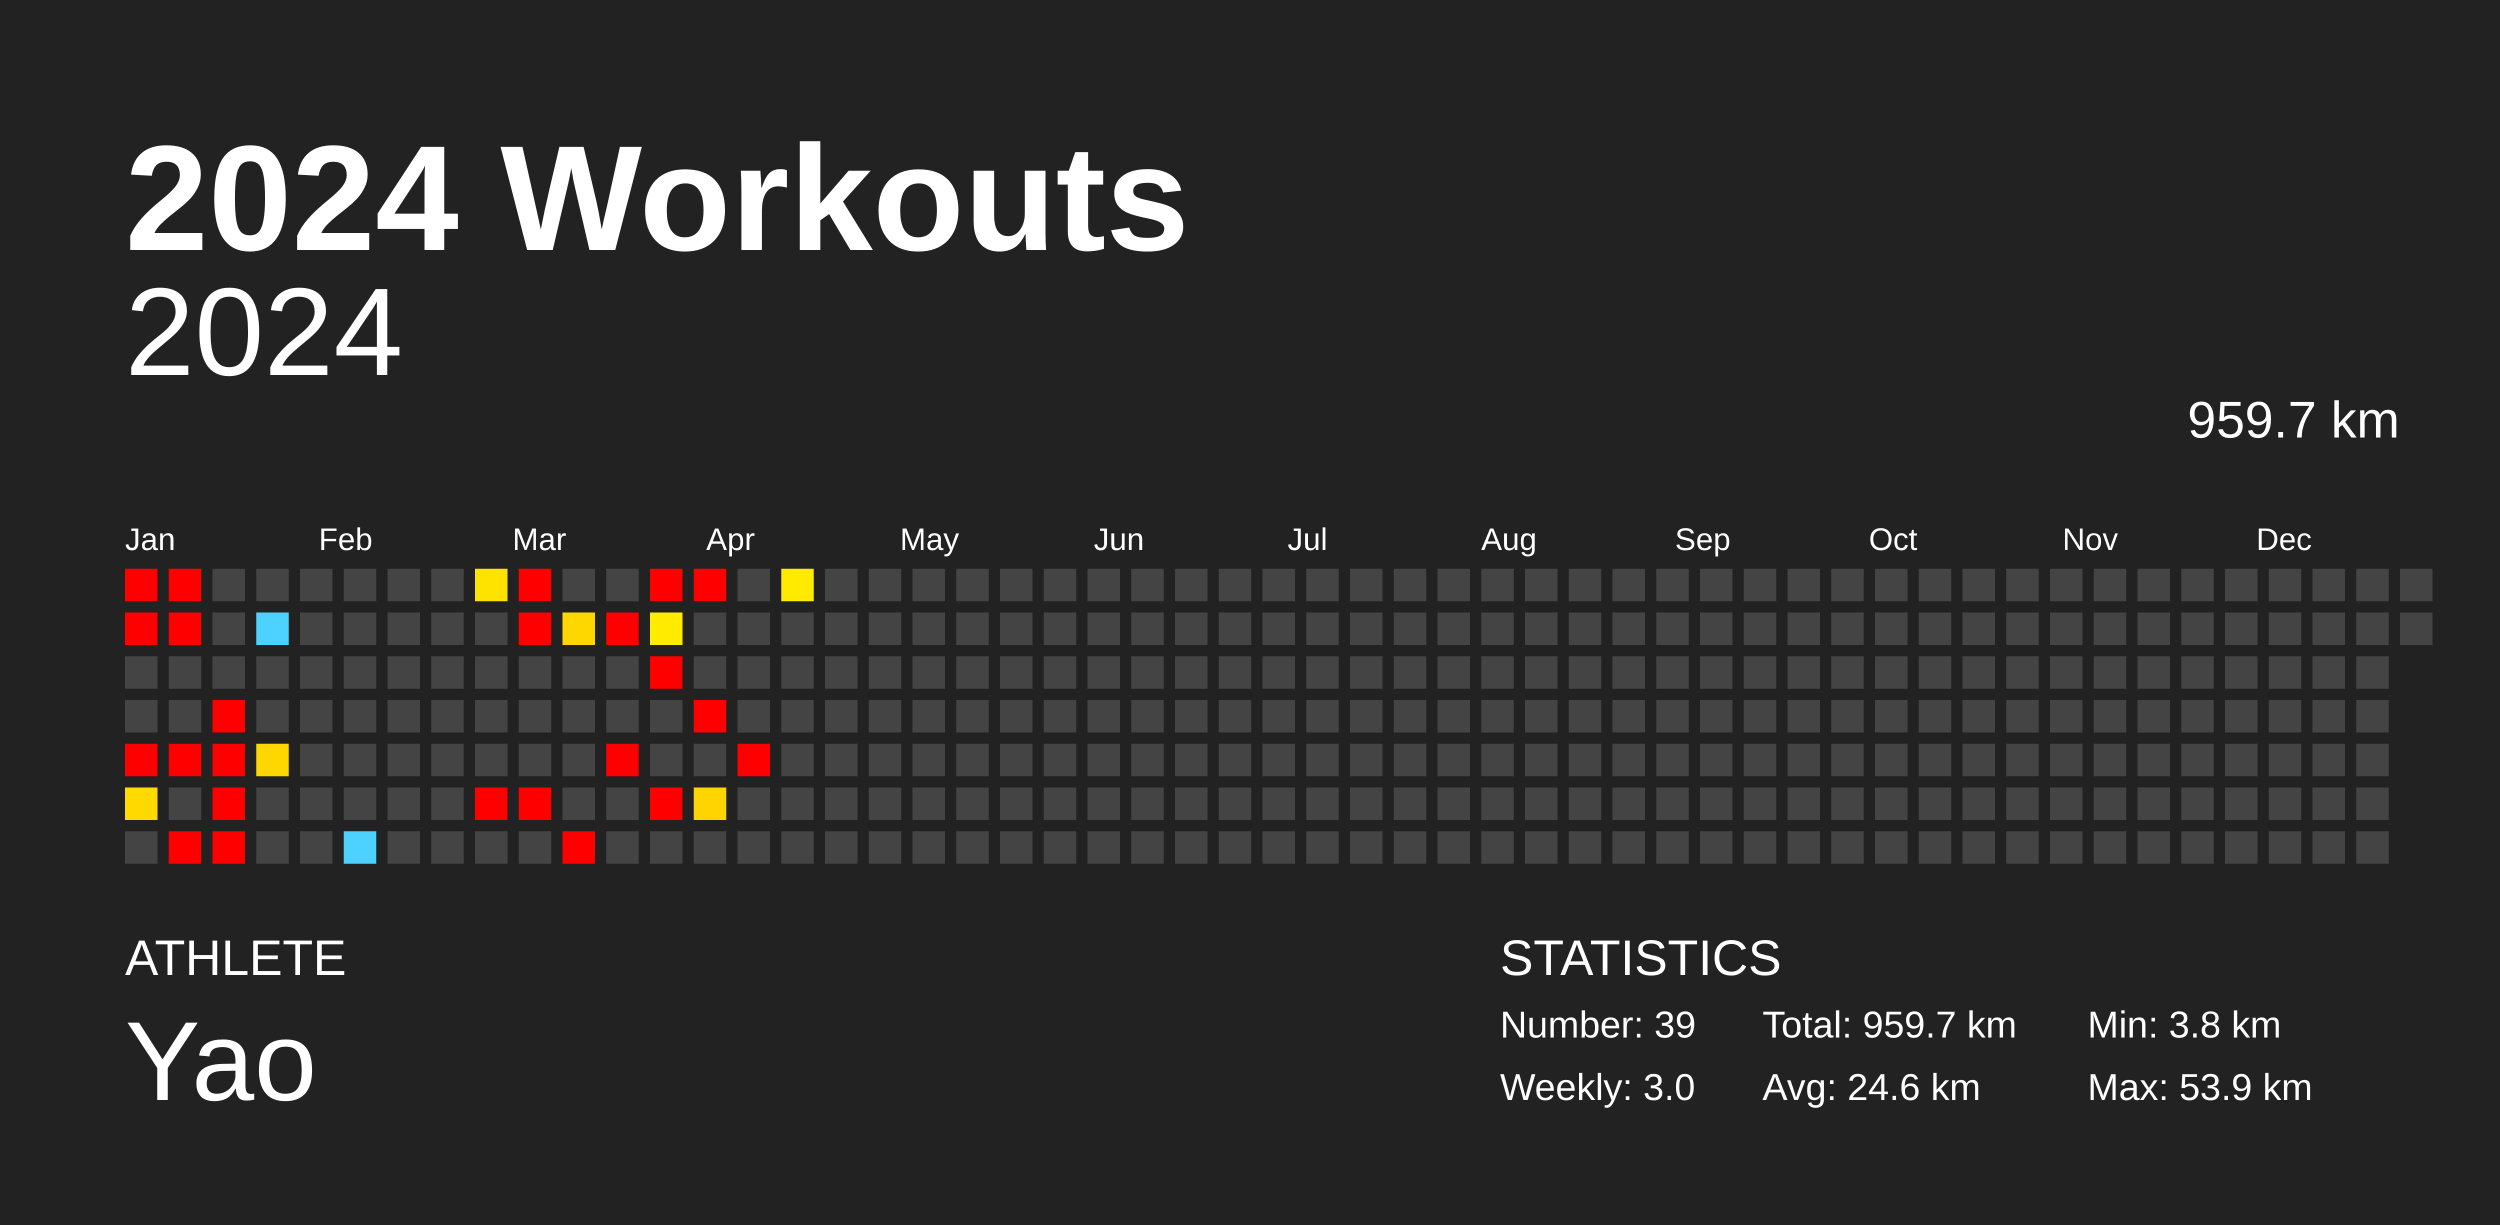
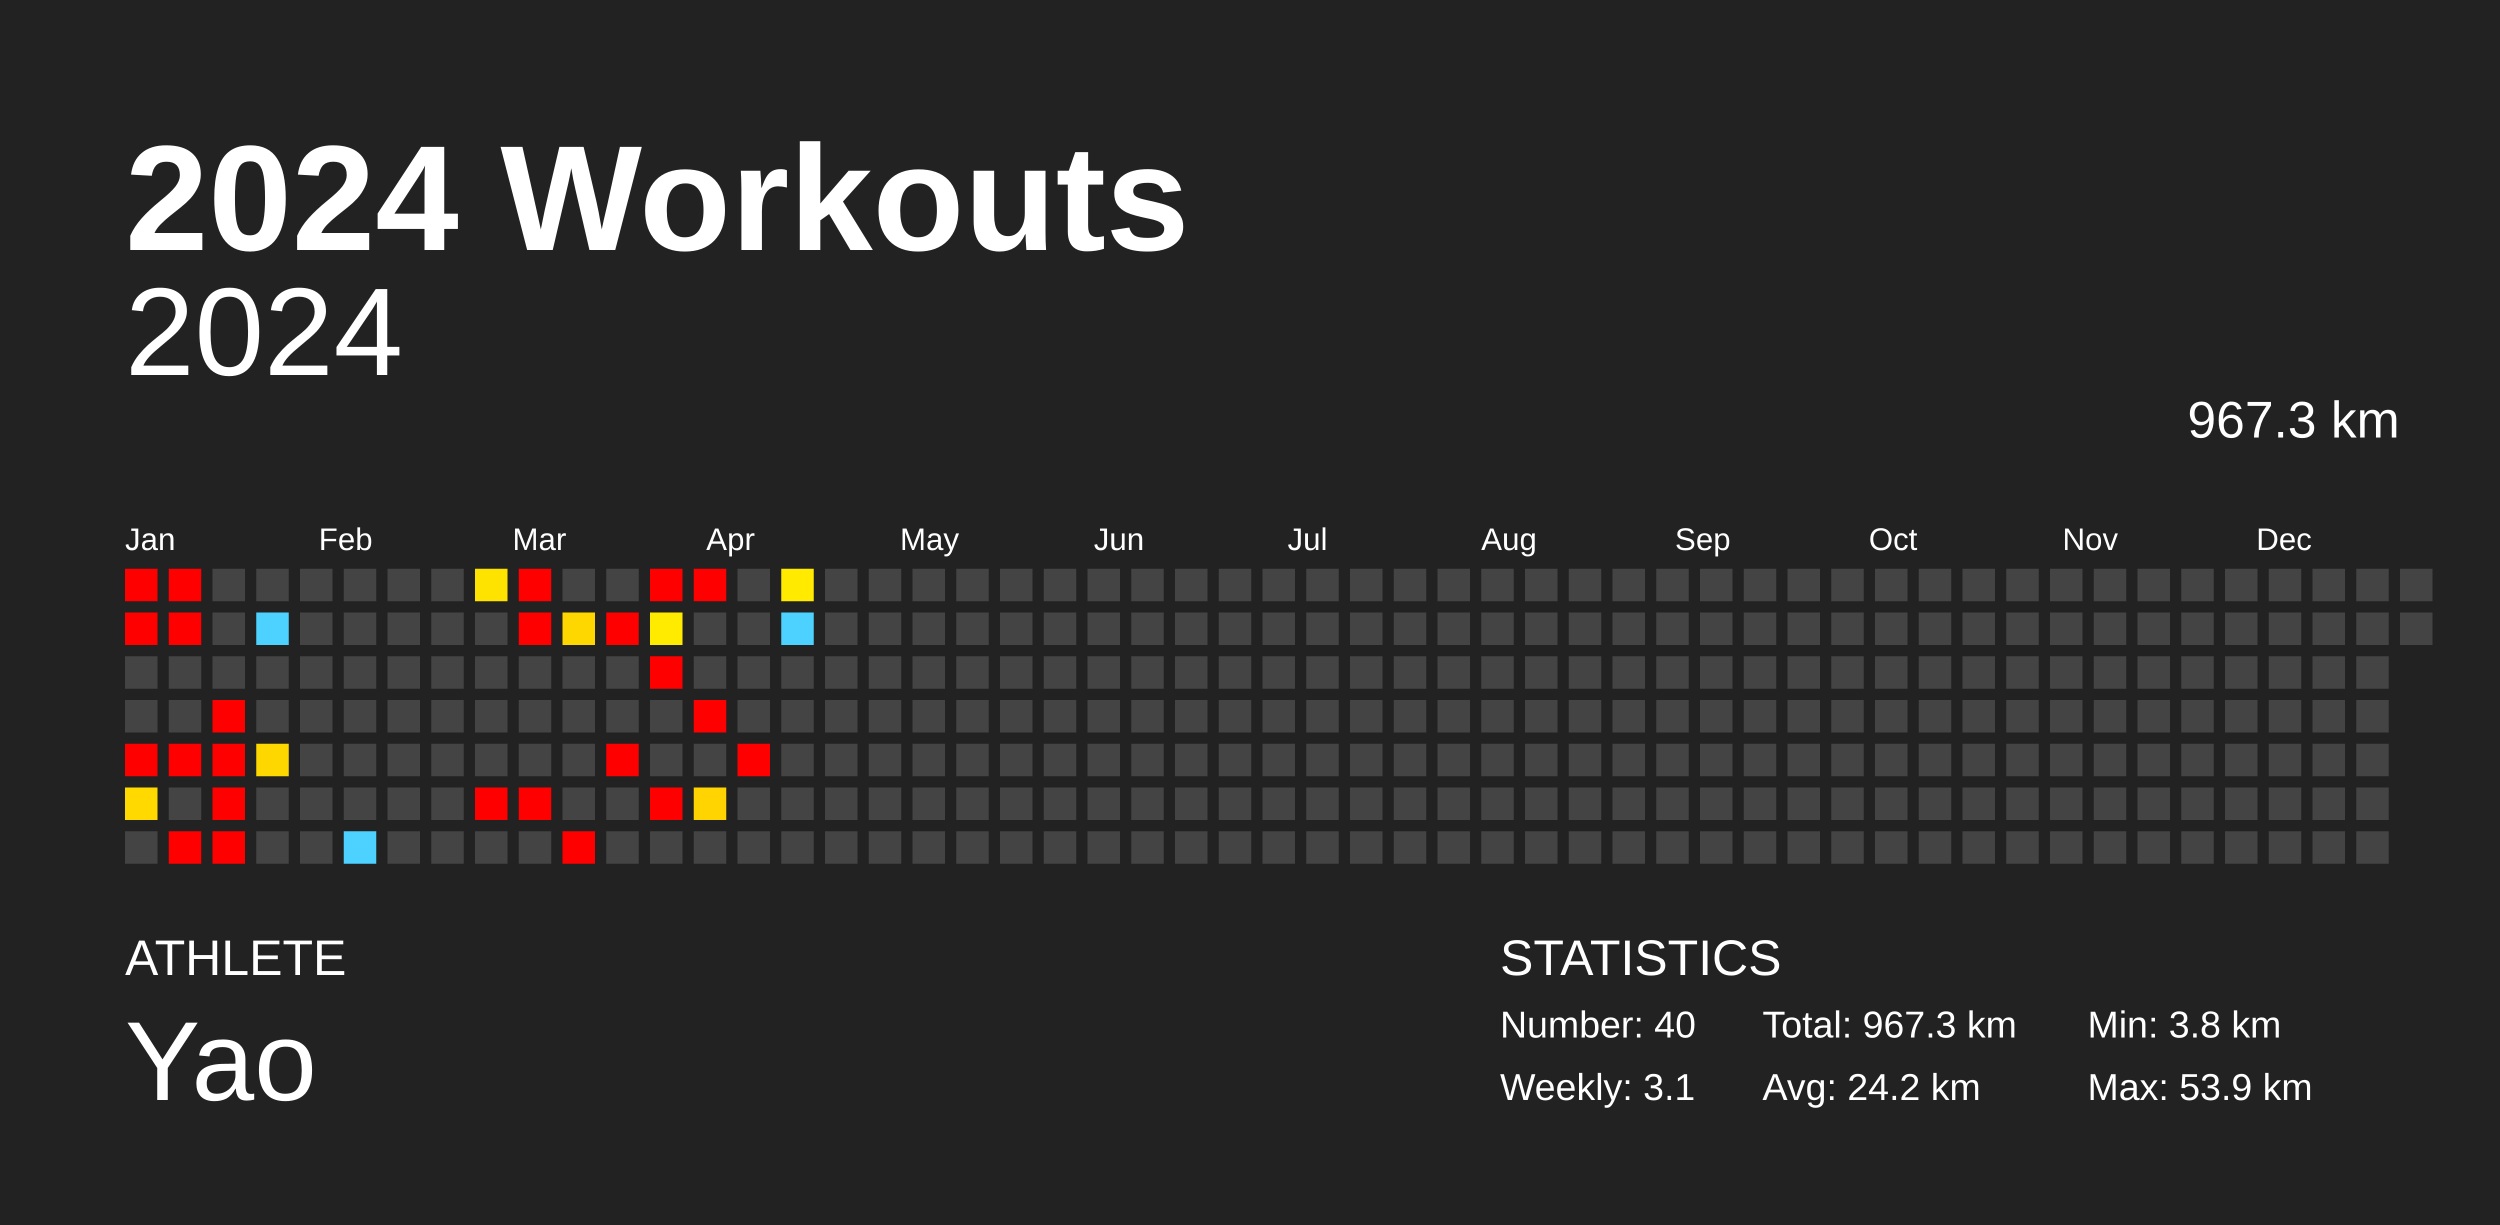
<svg xmlns="http://www.w3.org/2000/svg" baseProfile="full" height="98mm" version="1.1" viewBox="0,0,200,98" width="200mm">
  <defs />
  <rect fill="#222222" height="98" width="200" x="0" y="0" />
  <text fill="#FFFFFF" style="font-size:12px; font-family:Arial; font-weight:bold;" x="10" y="20">2024 Workouts</text>
  <text fill="#FFFFFF" style="font-size:4px; font-family:Arial" x="10" y="78">ATHLETE</text>
  <text fill="#FFFFFF" style="font-size:9px; font-family:Arial" x="10" y="88">Yao</text>
  <text fill="#FFFFFF" style="font-size:4px; font-family:Arial" x="120" y="78">STATISTICS</text>
-   <text fill="#FFFFFF" style="font-size:3px; font-family:Arial" x="120" y="83">Number: 39</text>
-   <text fill="#FFFFFF" style="font-size:3px; font-family:Arial" x="120" y="88">Weekly: 3.0</text>
-   <text fill="#FFFFFF" style="font-size:3px; font-family:Arial" x="141" y="83">Total: 959.7 km</text>
-   <text fill="#FFFFFF" style="font-size:3px; font-family:Arial" x="141" y="88">Avg: 24.6 km</text>
+   <text fill="#FFFFFF" style="font-size:3px; font-family:Arial" x="120" y="83">Number: 40</text>
+   <text fill="#FFFFFF" style="font-size:3px; font-family:Arial" x="120" y="88">Weekly: 3.1</text>
+   <text fill="#FFFFFF" style="font-size:3px; font-family:Arial" x="141" y="83">Total: 967.3 km</text>
+   <text fill="#FFFFFF" style="font-size:3px; font-family:Arial" x="141" y="88">Avg: 24.2 km</text>
  <text fill="#FFFFFF" style="font-size:3px; font-family:Arial" x="167" y="83">Min: 3.8 km</text>
  <text fill="#FFFFFF" style="font-size:3px; font-family:Arial" x="167" y="88">Max: 53.9 km</text>
  <text alignment-baseline="hanging" fill="#FFFFFF" style="font-size:10.0px; font-family:Arial;" x="10" y="30">2024</text>
-   <text alignment-baseline="hanging" fill="#FFFFFF" style="font-size:4.125px; font-family:Arial;" x="175" y="35">959.7 km</text>
+   <text alignment-baseline="hanging" fill="#FFFFFF" style="font-size:4.125px; font-family:Arial;" x="175" y="35">967.3 km</text>
  <text fill="#FFFFFF" style="font-size:2.5px; font-family:Arial" x="10.0" y="44">Jan</text>
  <text fill="#FFFFFF" style="font-size:2.5px; font-family:Arial" x="25.5" y="44">Feb</text>
  <text fill="#FFFFFF" style="font-size:2.5px; font-family:Arial" x="41.0" y="44">Mar</text>
  <text fill="#FFFFFF" style="font-size:2.5px; font-family:Arial" x="56.5" y="44">Apr</text>
  <text fill="#FFFFFF" style="font-size:2.5px; font-family:Arial" x="72.0" y="44">May</text>
  <text fill="#FFFFFF" style="font-size:2.5px; font-family:Arial" x="87.5" y="44">Jun</text>
  <text fill="#FFFFFF" style="font-size:2.5px; font-family:Arial" x="103.0" y="44">Jul</text>
  <text fill="#FFFFFF" style="font-size:2.5px; font-family:Arial" x="118.5" y="44">Aug</text>
  <text fill="#FFFFFF" style="font-size:2.5px; font-family:Arial" x="134.0" y="44">Sep</text>
  <text fill="#FFFFFF" style="font-size:2.5px; font-family:Arial" x="149.5" y="44">Oct</text>
  <text fill="#FFFFFF" style="font-size:2.5px; font-family:Arial" x="165.0" y="44">Nov</text>
  <text fill="#FFFFFF" style="font-size:2.5px; font-family:Arial" x="180.5" y="44">Dec</text>
  <rect fill="red" height="2.6" width="2.6" x="10.0" y="45.5" />
  <rect fill="red" height="2.6" width="2.6" x="10.0" y="49.0" />
  <rect fill="#444444" height="2.6" width="2.6" x="10.0" y="52.5" />
  <rect fill="#444444" height="2.6" width="2.6" x="10.0" y="56.0" />
  <rect fill="red" height="2.6" width="2.6" x="10.0" y="59.5" />
  <rect fill="#ffd900" height="2.6" width="2.6" x="10.0" y="63.0" />
  <rect fill="#444444" height="2.6" width="2.6" x="10.0" y="66.5" />
  <rect fill="red" height="2.6" width="2.6" x="13.5" y="45.5" />
  <rect fill="red" height="2.6" width="2.6" x="13.5" y="49.0" />
  <rect fill="#444444" height="2.6" width="2.6" x="13.5" y="52.5" />
  <rect fill="#444444" height="2.6" width="2.6" x="13.5" y="56.0" />
  <rect fill="red" height="2.6" width="2.6" x="13.5" y="59.5" />
  <rect fill="#444444" height="2.6" width="2.6" x="13.5" y="63.0" />
  <rect fill="red" height="2.6" width="2.6" x="13.5" y="66.5" />
  <rect fill="#444444" height="2.6" width="2.6" x="17.0" y="45.5" />
  <rect fill="#444444" height="2.6" width="2.6" x="17.0" y="49.0" />
  <rect fill="#444444" height="2.6" width="2.6" x="17.0" y="52.5" />
  <rect fill="red" height="2.6" width="2.6" x="17.0" y="56.0" />
  <rect fill="red" height="2.6" width="2.6" x="17.0" y="59.5" />
  <rect fill="red" height="2.6" width="2.6" x="17.0" y="63.0" />
  <rect fill="red" height="2.6" width="2.6" x="17.0" y="66.5" />
  <rect fill="#444444" height="2.6" width="2.6" x="20.5" y="45.5" />
  <rect fill="#4dd2ff" height="2.6" width="2.6" x="20.5" y="49.0" />
  <rect fill="#444444" height="2.6" width="2.6" x="20.5" y="52.5" />
  <rect fill="#444444" height="2.6" width="2.6" x="20.5" y="56.0" />
  <rect fill="#ffd700" height="2.6" width="2.6" x="20.5" y="59.5" />
  <rect fill="#444444" height="2.6" width="2.6" x="20.5" y="63.0" />
  <rect fill="#444444" height="2.6" width="2.6" x="20.5" y="66.5" />
  <rect fill="#444444" height="2.6" width="2.6" x="24.0" y="45.5" />
  <rect fill="#444444" height="2.6" width="2.6" x="24.0" y="49.0" />
  <rect fill="#444444" height="2.6" width="2.6" x="24.0" y="52.5" />
  <rect fill="#444444" height="2.6" width="2.6" x="24.0" y="56.0" />
  <rect fill="#444444" height="2.6" width="2.6" x="24.0" y="59.5" />
  <rect fill="#444444" height="2.6" width="2.6" x="24.0" y="63.0" />
  <rect fill="#444444" height="2.6" width="2.6" x="24.0" y="66.5" />
  <rect fill="#444444" height="2.6" width="2.6" x="27.5" y="45.5" />
  <rect fill="#444444" height="2.6" width="2.6" x="27.5" y="49.0" />
  <rect fill="#444444" height="2.6" width="2.6" x="27.5" y="52.5" />
  <rect fill="#444444" height="2.6" width="2.6" x="27.5" y="56.0" />
  <rect fill="#444444" height="2.6" width="2.6" x="27.5" y="59.5" />
  <rect fill="#444444" height="2.6" width="2.6" x="27.5" y="63.0" />
  <rect fill="#4dd2ff" height="2.6" width="2.6" x="27.5" y="66.5" />
  <rect fill="#444444" height="2.6" width="2.6" x="31.0" y="45.5" />
  <rect fill="#444444" height="2.6" width="2.6" x="31.0" y="49.0" />
  <rect fill="#444444" height="2.6" width="2.6" x="31.0" y="52.5" />
  <rect fill="#444444" height="2.6" width="2.6" x="31.0" y="56.0" />
  <rect fill="#444444" height="2.6" width="2.6" x="31.0" y="59.5" />
  <rect fill="#444444" height="2.6" width="2.6" x="31.0" y="63.0" />
  <rect fill="#444444" height="2.6" width="2.6" x="31.0" y="66.5" />
  <rect fill="#444444" height="2.6" width="2.6" x="34.5" y="45.5" />
  <rect fill="#444444" height="2.6" width="2.6" x="34.5" y="49.0" />
  <rect fill="#444444" height="2.6" width="2.6" x="34.5" y="52.5" />
  <rect fill="#444444" height="2.6" width="2.6" x="34.5" y="56.0" />
  <rect fill="#444444" height="2.6" width="2.6" x="34.5" y="59.5" />
  <rect fill="#444444" height="2.6" width="2.6" x="34.5" y="63.0" />
  <rect fill="#444444" height="2.6" width="2.6" x="34.5" y="66.5" />
  <rect fill="#ffe300" height="2.6" width="2.6" x="38.0" y="45.5" />
  <rect fill="#444444" height="2.6" width="2.6" x="38.0" y="49.0" />
  <rect fill="#444444" height="2.6" width="2.6" x="38.0" y="52.5" />
  <rect fill="#444444" height="2.6" width="2.6" x="38.0" y="56.0" />
  <rect fill="#444444" height="2.6" width="2.6" x="38.0" y="59.5" />
  <rect fill="red" height="2.6" width="2.6" x="38.0" y="63.0" />
  <rect fill="#444444" height="2.6" width="2.6" x="38.0" y="66.5" />
  <rect fill="red" height="2.6" width="2.6" x="41.5" y="45.5" />
  <rect fill="red" height="2.6" width="2.6" x="41.5" y="49.0" />
  <rect fill="#444444" height="2.6" width="2.6" x="41.5" y="52.5" />
  <rect fill="#444444" height="2.6" width="2.6" x="41.5" y="56.0" />
  <rect fill="#444444" height="2.6" width="2.6" x="41.5" y="59.5" />
  <rect fill="red" height="2.6" width="2.6" x="41.5" y="63.0" />
  <rect fill="#444444" height="2.6" width="2.6" x="41.5" y="66.5" />
  <rect fill="#444444" height="2.6" width="2.6" x="45.0" y="45.5" />
  <rect fill="#ffd700" height="2.6" width="2.6" x="45.0" y="49.0" />
  <rect fill="#444444" height="2.6" width="2.6" x="45.0" y="52.5" />
  <rect fill="#444444" height="2.6" width="2.6" x="45.0" y="56.0" />
  <rect fill="#444444" height="2.6" width="2.6" x="45.0" y="59.5" />
  <rect fill="#444444" height="2.6" width="2.6" x="45.0" y="63.0" />
  <rect fill="red" height="2.6" width="2.6" x="45.0" y="66.5" />
  <rect fill="#444444" height="2.6" width="2.6" x="48.5" y="45.5" />
  <rect fill="red" height="2.6" width="2.6" x="48.5" y="49.0" />
  <rect fill="#444444" height="2.6" width="2.6" x="48.5" y="52.5" />
  <rect fill="#444444" height="2.6" width="2.6" x="48.5" y="56.0" />
  <rect fill="red" height="2.6" width="2.6" x="48.5" y="59.5" />
  <rect fill="#444444" height="2.6" width="2.6" x="48.5" y="63.0" />
  <rect fill="#444444" height="2.6" width="2.6" x="48.5" y="66.5" />
  <rect fill="red" height="2.6" width="2.6" x="52.0" y="45.5" />
  <rect fill="#ffeb00" height="2.6" width="2.6" x="52.0" y="49.0" />
  <rect fill="red" height="2.6" width="2.6" x="52.0" y="52.5" />
  <rect fill="#444444" height="2.6" width="2.6" x="52.0" y="56.0" />
  <rect fill="#444444" height="2.6" width="2.6" x="52.0" y="59.5" />
  <rect fill="red" height="2.6" width="2.6" x="52.0" y="63.0" />
  <rect fill="#444444" height="2.6" width="2.6" x="52.0" y="66.5" />
  <rect fill="red" height="2.6" width="2.6" x="55.5" y="45.5" />
  <rect fill="#444444" height="2.6" width="2.6" x="55.5" y="49.0" />
  <rect fill="#444444" height="2.6" width="2.6" x="55.5" y="52.5" />
  <rect fill="red" height="2.6" width="2.6" x="55.5" y="56.0" />
  <rect fill="#444444" height="2.6" width="2.6" x="55.5" y="59.5" />
  <rect fill="#ffd400" height="2.6" width="2.6" x="55.5" y="63.0" />
  <rect fill="#444444" height="2.6" width="2.6" x="55.5" y="66.5" />
  <rect fill="#444444" height="2.6" width="2.6" x="59.0" y="45.5" />
  <rect fill="#444444" height="2.6" width="2.6" x="59.0" y="49.0" />
  <rect fill="#444444" height="2.6" width="2.6" x="59.0" y="52.5" />
  <rect fill="#444444" height="2.6" width="2.6" x="59.0" y="56.0" />
  <rect fill="red" height="2.6" width="2.6" x="59.0" y="59.5" />
  <rect fill="#444444" height="2.6" width="2.6" x="59.0" y="63.0" />
  <rect fill="#444444" height="2.6" width="2.6" x="59.0" y="66.5" />
  <rect fill="#ffea00" height="2.6" width="2.6" x="62.5" y="45.5" />
-   <rect fill="#444444" height="2.6" width="2.6" x="62.5" y="49.0" />
+   <rect fill="#4dd2ff" height="2.6" width="2.6" x="62.5" y="49.0" />
  <rect fill="#444444" height="2.6" width="2.6" x="62.5" y="52.5" />
  <rect fill="#444444" height="2.6" width="2.6" x="62.5" y="56.0" />
  <rect fill="#444444" height="2.6" width="2.6" x="62.5" y="59.5" />
  <rect fill="#444444" height="2.6" width="2.6" x="62.5" y="63.0" />
  <rect fill="#444444" height="2.6" width="2.6" x="62.5" y="66.5" />
  <rect fill="#444444" height="2.6" width="2.6" x="66.0" y="45.5" />
  <rect fill="#444444" height="2.6" width="2.6" x="66.0" y="49.0" />
  <rect fill="#444444" height="2.6" width="2.6" x="66.0" y="52.5" />
  <rect fill="#444444" height="2.6" width="2.6" x="66.0" y="56.0" />
  <rect fill="#444444" height="2.6" width="2.6" x="66.0" y="59.5" />
  <rect fill="#444444" height="2.6" width="2.6" x="66.0" y="63.0" />
  <rect fill="#444444" height="2.6" width="2.6" x="66.0" y="66.5" />
  <rect fill="#444444" height="2.6" width="2.6" x="69.5" y="45.5" />
  <rect fill="#444444" height="2.6" width="2.6" x="69.5" y="49.0" />
  <rect fill="#444444" height="2.6" width="2.6" x="69.5" y="52.5" />
  <rect fill="#444444" height="2.6" width="2.6" x="69.5" y="56.0" />
  <rect fill="#444444" height="2.6" width="2.6" x="69.5" y="59.5" />
  <rect fill="#444444" height="2.6" width="2.6" x="69.5" y="63.0" />
  <rect fill="#444444" height="2.6" width="2.6" x="69.5" y="66.5" />
  <rect fill="#444444" height="2.6" width="2.6" x="73.0" y="45.5" />
  <rect fill="#444444" height="2.6" width="2.6" x="73.0" y="49.0" />
  <rect fill="#444444" height="2.6" width="2.6" x="73.0" y="52.5" />
  <rect fill="#444444" height="2.6" width="2.6" x="73.0" y="56.0" />
  <rect fill="#444444" height="2.6" width="2.6" x="73.0" y="59.5" />
  <rect fill="#444444" height="2.6" width="2.6" x="73.0" y="63.0" />
  <rect fill="#444444" height="2.6" width="2.6" x="73.0" y="66.5" />
  <rect fill="#444444" height="2.6" width="2.6" x="76.5" y="45.5" />
  <rect fill="#444444" height="2.6" width="2.6" x="76.5" y="49.0" />
  <rect fill="#444444" height="2.6" width="2.6" x="76.5" y="52.5" />
  <rect fill="#444444" height="2.6" width="2.6" x="76.5" y="56.0" />
  <rect fill="#444444" height="2.6" width="2.6" x="76.5" y="59.5" />
  <rect fill="#444444" height="2.6" width="2.6" x="76.5" y="63.0" />
  <rect fill="#444444" height="2.6" width="2.6" x="76.5" y="66.5" />
  <rect fill="#444444" height="2.6" width="2.6" x="80.0" y="45.5" />
  <rect fill="#444444" height="2.6" width="2.6" x="80.0" y="49.0" />
  <rect fill="#444444" height="2.6" width="2.6" x="80.0" y="52.5" />
  <rect fill="#444444" height="2.6" width="2.6" x="80.0" y="56.0" />
  <rect fill="#444444" height="2.6" width="2.6" x="80.0" y="59.5" />
  <rect fill="#444444" height="2.6" width="2.6" x="80.0" y="63.0" />
  <rect fill="#444444" height="2.6" width="2.6" x="80.0" y="66.5" />
  <rect fill="#444444" height="2.6" width="2.6" x="83.5" y="45.5" />
  <rect fill="#444444" height="2.6" width="2.6" x="83.5" y="49.0" />
  <rect fill="#444444" height="2.6" width="2.6" x="83.5" y="52.5" />
  <rect fill="#444444" height="2.6" width="2.6" x="83.5" y="56.0" />
  <rect fill="#444444" height="2.6" width="2.6" x="83.5" y="59.5" />
  <rect fill="#444444" height="2.6" width="2.6" x="83.5" y="63.0" />
  <rect fill="#444444" height="2.6" width="2.6" x="83.5" y="66.5" />
  <rect fill="#444444" height="2.6" width="2.6" x="87.0" y="45.5" />
  <rect fill="#444444" height="2.6" width="2.6" x="87.0" y="49.0" />
  <rect fill="#444444" height="2.6" width="2.6" x="87.0" y="52.5" />
  <rect fill="#444444" height="2.6" width="2.6" x="87.0" y="56.0" />
  <rect fill="#444444" height="2.6" width="2.6" x="87.0" y="59.5" />
  <rect fill="#444444" height="2.6" width="2.6" x="87.0" y="63.0" />
  <rect fill="#444444" height="2.6" width="2.6" x="87.0" y="66.5" />
  <rect fill="#444444" height="2.6" width="2.6" x="90.5" y="45.5" />
  <rect fill="#444444" height="2.6" width="2.6" x="90.5" y="49.0" />
  <rect fill="#444444" height="2.6" width="2.6" x="90.5" y="52.5" />
  <rect fill="#444444" height="2.6" width="2.6" x="90.5" y="56.0" />
  <rect fill="#444444" height="2.6" width="2.6" x="90.5" y="59.5" />
  <rect fill="#444444" height="2.6" width="2.6" x="90.5" y="63.0" />
  <rect fill="#444444" height="2.6" width="2.6" x="90.5" y="66.5" />
  <rect fill="#444444" height="2.6" width="2.6" x="94.0" y="45.5" />
  <rect fill="#444444" height="2.6" width="2.6" x="94.0" y="49.0" />
  <rect fill="#444444" height="2.6" width="2.6" x="94.0" y="52.5" />
  <rect fill="#444444" height="2.6" width="2.6" x="94.0" y="56.0" />
  <rect fill="#444444" height="2.6" width="2.6" x="94.0" y="59.5" />
  <rect fill="#444444" height="2.6" width="2.6" x="94.0" y="63.0" />
  <rect fill="#444444" height="2.6" width="2.6" x="94.0" y="66.5" />
  <rect fill="#444444" height="2.6" width="2.6" x="97.5" y="45.5" />
  <rect fill="#444444" height="2.6" width="2.6" x="97.5" y="49.0" />
  <rect fill="#444444" height="2.6" width="2.6" x="97.5" y="52.5" />
  <rect fill="#444444" height="2.6" width="2.6" x="97.5" y="56.0" />
  <rect fill="#444444" height="2.6" width="2.6" x="97.5" y="59.5" />
  <rect fill="#444444" height="2.6" width="2.6" x="97.5" y="63.0" />
  <rect fill="#444444" height="2.6" width="2.6" x="97.5" y="66.5" />
  <rect fill="#444444" height="2.6" width="2.6" x="101.0" y="45.5" />
  <rect fill="#444444" height="2.6" width="2.6" x="101.0" y="49.0" />
  <rect fill="#444444" height="2.6" width="2.6" x="101.0" y="52.5" />
  <rect fill="#444444" height="2.6" width="2.6" x="101.0" y="56.0" />
  <rect fill="#444444" height="2.6" width="2.6" x="101.0" y="59.5" />
  <rect fill="#444444" height="2.6" width="2.6" x="101.0" y="63.0" />
  <rect fill="#444444" height="2.6" width="2.6" x="101.0" y="66.5" />
  <rect fill="#444444" height="2.6" width="2.6" x="104.5" y="45.5" />
  <rect fill="#444444" height="2.6" width="2.6" x="104.5" y="49.0" />
  <rect fill="#444444" height="2.6" width="2.6" x="104.5" y="52.5" />
  <rect fill="#444444" height="2.6" width="2.6" x="104.5" y="56.0" />
  <rect fill="#444444" height="2.6" width="2.6" x="104.5" y="59.5" />
  <rect fill="#444444" height="2.6" width="2.6" x="104.5" y="63.0" />
  <rect fill="#444444" height="2.6" width="2.6" x="104.5" y="66.5" />
  <rect fill="#444444" height="2.6" width="2.6" x="108.0" y="45.5" />
  <rect fill="#444444" height="2.6" width="2.6" x="108.0" y="49.0" />
  <rect fill="#444444" height="2.6" width="2.6" x="108.0" y="52.5" />
  <rect fill="#444444" height="2.6" width="2.6" x="108.0" y="56.0" />
  <rect fill="#444444" height="2.6" width="2.6" x="108.0" y="59.5" />
  <rect fill="#444444" height="2.6" width="2.6" x="108.0" y="63.0" />
  <rect fill="#444444" height="2.6" width="2.6" x="108.0" y="66.5" />
  <rect fill="#444444" height="2.6" width="2.6" x="111.5" y="45.5" />
  <rect fill="#444444" height="2.6" width="2.6" x="111.5" y="49.0" />
  <rect fill="#444444" height="2.6" width="2.6" x="111.5" y="52.5" />
  <rect fill="#444444" height="2.6" width="2.6" x="111.5" y="56.0" />
  <rect fill="#444444" height="2.6" width="2.6" x="111.5" y="59.5" />
  <rect fill="#444444" height="2.6" width="2.6" x="111.5" y="63.0" />
  <rect fill="#444444" height="2.6" width="2.6" x="111.5" y="66.5" />
  <rect fill="#444444" height="2.6" width="2.6" x="115.0" y="45.5" />
  <rect fill="#444444" height="2.6" width="2.6" x="115.0" y="49.0" />
  <rect fill="#444444" height="2.6" width="2.6" x="115.0" y="52.5" />
  <rect fill="#444444" height="2.6" width="2.6" x="115.0" y="56.0" />
  <rect fill="#444444" height="2.6" width="2.6" x="115.0" y="59.5" />
  <rect fill="#444444" height="2.6" width="2.6" x="115.0" y="63.0" />
  <rect fill="#444444" height="2.6" width="2.6" x="115.0" y="66.5" />
  <rect fill="#444444" height="2.6" width="2.6" x="118.5" y="45.5" />
  <rect fill="#444444" height="2.6" width="2.6" x="118.5" y="49.0" />
  <rect fill="#444444" height="2.6" width="2.6" x="118.5" y="52.5" />
  <rect fill="#444444" height="2.6" width="2.6" x="118.5" y="56.0" />
  <rect fill="#444444" height="2.6" width="2.6" x="118.5" y="59.5" />
  <rect fill="#444444" height="2.6" width="2.6" x="118.5" y="63.0" />
  <rect fill="#444444" height="2.6" width="2.6" x="118.5" y="66.5" />
  <rect fill="#444444" height="2.6" width="2.6" x="122.0" y="45.5" />
  <rect fill="#444444" height="2.6" width="2.6" x="122.0" y="49.0" />
  <rect fill="#444444" height="2.6" width="2.6" x="122.0" y="52.5" />
  <rect fill="#444444" height="2.6" width="2.6" x="122.0" y="56.0" />
  <rect fill="#444444" height="2.6" width="2.6" x="122.0" y="59.5" />
  <rect fill="#444444" height="2.6" width="2.6" x="122.0" y="63.0" />
  <rect fill="#444444" height="2.6" width="2.6" x="122.0" y="66.5" />
  <rect fill="#444444" height="2.6" width="2.6" x="125.5" y="45.5" />
  <rect fill="#444444" height="2.6" width="2.6" x="125.5" y="49.0" />
  <rect fill="#444444" height="2.6" width="2.6" x="125.5" y="52.5" />
  <rect fill="#444444" height="2.6" width="2.6" x="125.5" y="56.0" />
  <rect fill="#444444" height="2.6" width="2.6" x="125.5" y="59.5" />
  <rect fill="#444444" height="2.6" width="2.6" x="125.5" y="63.0" />
  <rect fill="#444444" height="2.6" width="2.6" x="125.5" y="66.5" />
  <rect fill="#444444" height="2.6" width="2.6" x="129.0" y="45.5" />
  <rect fill="#444444" height="2.6" width="2.6" x="129.0" y="49.0" />
  <rect fill="#444444" height="2.6" width="2.6" x="129.0" y="52.5" />
  <rect fill="#444444" height="2.6" width="2.6" x="129.0" y="56.0" />
  <rect fill="#444444" height="2.6" width="2.6" x="129.0" y="59.5" />
  <rect fill="#444444" height="2.6" width="2.6" x="129.0" y="63.0" />
  <rect fill="#444444" height="2.6" width="2.6" x="129.0" y="66.5" />
  <rect fill="#444444" height="2.6" width="2.6" x="132.5" y="45.5" />
  <rect fill="#444444" height="2.6" width="2.6" x="132.5" y="49.0" />
  <rect fill="#444444" height="2.6" width="2.6" x="132.5" y="52.5" />
  <rect fill="#444444" height="2.6" width="2.6" x="132.5" y="56.0" />
  <rect fill="#444444" height="2.6" width="2.6" x="132.5" y="59.5" />
  <rect fill="#444444" height="2.6" width="2.6" x="132.5" y="63.0" />
  <rect fill="#444444" height="2.6" width="2.6" x="132.5" y="66.5" />
  <rect fill="#444444" height="2.6" width="2.6" x="136.0" y="45.5" />
  <rect fill="#444444" height="2.6" width="2.6" x="136.0" y="49.0" />
  <rect fill="#444444" height="2.6" width="2.6" x="136.0" y="52.5" />
  <rect fill="#444444" height="2.6" width="2.6" x="136.0" y="56.0" />
  <rect fill="#444444" height="2.6" width="2.6" x="136.0" y="59.5" />
  <rect fill="#444444" height="2.6" width="2.6" x="136.0" y="63.0" />
  <rect fill="#444444" height="2.6" width="2.6" x="136.0" y="66.5" />
  <rect fill="#444444" height="2.6" width="2.6" x="139.5" y="45.5" />
  <rect fill="#444444" height="2.6" width="2.6" x="139.5" y="49.0" />
  <rect fill="#444444" height="2.6" width="2.6" x="139.5" y="52.5" />
  <rect fill="#444444" height="2.6" width="2.6" x="139.5" y="56.0" />
  <rect fill="#444444" height="2.6" width="2.6" x="139.5" y="59.5" />
  <rect fill="#444444" height="2.6" width="2.6" x="139.5" y="63.0" />
  <rect fill="#444444" height="2.6" width="2.6" x="139.5" y="66.5" />
  <rect fill="#444444" height="2.6" width="2.6" x="143.0" y="45.5" />
  <rect fill="#444444" height="2.6" width="2.6" x="143.0" y="49.0" />
  <rect fill="#444444" height="2.6" width="2.6" x="143.0" y="52.5" />
  <rect fill="#444444" height="2.6" width="2.6" x="143.0" y="56.0" />
  <rect fill="#444444" height="2.6" width="2.6" x="143.0" y="59.5" />
  <rect fill="#444444" height="2.6" width="2.6" x="143.0" y="63.0" />
  <rect fill="#444444" height="2.6" width="2.6" x="143.0" y="66.5" />
  <rect fill="#444444" height="2.6" width="2.6" x="146.5" y="45.5" />
  <rect fill="#444444" height="2.6" width="2.6" x="146.5" y="49.0" />
  <rect fill="#444444" height="2.6" width="2.6" x="146.5" y="52.5" />
  <rect fill="#444444" height="2.6" width="2.6" x="146.5" y="56.0" />
  <rect fill="#444444" height="2.6" width="2.6" x="146.5" y="59.5" />
  <rect fill="#444444" height="2.6" width="2.6" x="146.5" y="63.0" />
  <rect fill="#444444" height="2.6" width="2.6" x="146.5" y="66.5" />
  <rect fill="#444444" height="2.6" width="2.6" x="150.0" y="45.5" />
  <rect fill="#444444" height="2.6" width="2.6" x="150.0" y="49.0" />
  <rect fill="#444444" height="2.6" width="2.6" x="150.0" y="52.5" />
  <rect fill="#444444" height="2.6" width="2.6" x="150.0" y="56.0" />
  <rect fill="#444444" height="2.6" width="2.6" x="150.0" y="59.5" />
  <rect fill="#444444" height="2.6" width="2.6" x="150.0" y="63.0" />
  <rect fill="#444444" height="2.6" width="2.6" x="150.0" y="66.5" />
  <rect fill="#444444" height="2.6" width="2.6" x="153.5" y="45.5" />
  <rect fill="#444444" height="2.6" width="2.6" x="153.5" y="49.0" />
  <rect fill="#444444" height="2.6" width="2.6" x="153.5" y="52.5" />
  <rect fill="#444444" height="2.6" width="2.6" x="153.5" y="56.0" />
  <rect fill="#444444" height="2.6" width="2.6" x="153.5" y="59.5" />
  <rect fill="#444444" height="2.6" width="2.6" x="153.5" y="63.0" />
  <rect fill="#444444" height="2.6" width="2.6" x="153.5" y="66.5" />
  <rect fill="#444444" height="2.6" width="2.6" x="157.0" y="45.5" />
  <rect fill="#444444" height="2.6" width="2.6" x="157.0" y="49.0" />
  <rect fill="#444444" height="2.6" width="2.6" x="157.0" y="52.5" />
  <rect fill="#444444" height="2.6" width="2.6" x="157.0" y="56.0" />
  <rect fill="#444444" height="2.6" width="2.6" x="157.0" y="59.5" />
  <rect fill="#444444" height="2.6" width="2.6" x="157.0" y="63.0" />
  <rect fill="#444444" height="2.6" width="2.6" x="157.0" y="66.5" />
  <rect fill="#444444" height="2.6" width="2.6" x="160.5" y="45.5" />
  <rect fill="#444444" height="2.6" width="2.6" x="160.5" y="49.0" />
  <rect fill="#444444" height="2.6" width="2.6" x="160.5" y="52.5" />
  <rect fill="#444444" height="2.6" width="2.6" x="160.5" y="56.0" />
  <rect fill="#444444" height="2.6" width="2.6" x="160.5" y="59.5" />
  <rect fill="#444444" height="2.6" width="2.6" x="160.5" y="63.0" />
  <rect fill="#444444" height="2.6" width="2.6" x="160.5" y="66.5" />
  <rect fill="#444444" height="2.6" width="2.6" x="164.0" y="45.5" />
  <rect fill="#444444" height="2.6" width="2.6" x="164.0" y="49.0" />
  <rect fill="#444444" height="2.6" width="2.6" x="164.0" y="52.5" />
  <rect fill="#444444" height="2.6" width="2.6" x="164.0" y="56.0" />
  <rect fill="#444444" height="2.6" width="2.6" x="164.0" y="59.5" />
  <rect fill="#444444" height="2.6" width="2.6" x="164.0" y="63.0" />
  <rect fill="#444444" height="2.6" width="2.6" x="164.0" y="66.5" />
  <rect fill="#444444" height="2.6" width="2.6" x="167.5" y="45.5" />
  <rect fill="#444444" height="2.6" width="2.6" x="167.5" y="49.0" />
  <rect fill="#444444" height="2.6" width="2.6" x="167.5" y="52.5" />
  <rect fill="#444444" height="2.6" width="2.6" x="167.5" y="56.0" />
  <rect fill="#444444" height="2.6" width="2.6" x="167.5" y="59.5" />
  <rect fill="#444444" height="2.6" width="2.6" x="167.5" y="63.0" />
  <rect fill="#444444" height="2.6" width="2.6" x="167.5" y="66.5" />
  <rect fill="#444444" height="2.6" width="2.6" x="171.0" y="45.5" />
  <rect fill="#444444" height="2.6" width="2.6" x="171.0" y="49.0" />
  <rect fill="#444444" height="2.6" width="2.6" x="171.0" y="52.5" />
  <rect fill="#444444" height="2.6" width="2.6" x="171.0" y="56.0" />
  <rect fill="#444444" height="2.6" width="2.6" x="171.0" y="59.5" />
  <rect fill="#444444" height="2.6" width="2.6" x="171.0" y="63.0" />
  <rect fill="#444444" height="2.6" width="2.6" x="171.0" y="66.5" />
  <rect fill="#444444" height="2.6" width="2.6" x="174.5" y="45.5" />
  <rect fill="#444444" height="2.6" width="2.6" x="174.5" y="49.0" />
  <rect fill="#444444" height="2.6" width="2.6" x="174.5" y="52.5" />
  <rect fill="#444444" height="2.6" width="2.6" x="174.5" y="56.0" />
  <rect fill="#444444" height="2.6" width="2.6" x="174.5" y="59.5" />
  <rect fill="#444444" height="2.6" width="2.6" x="174.5" y="63.0" />
  <rect fill="#444444" height="2.6" width="2.6" x="174.5" y="66.5" />
  <rect fill="#444444" height="2.6" width="2.6" x="178.0" y="45.5" />
  <rect fill="#444444" height="2.6" width="2.6" x="178.0" y="49.0" />
  <rect fill="#444444" height="2.6" width="2.6" x="178.0" y="52.5" />
  <rect fill="#444444" height="2.6" width="2.6" x="178.0" y="56.0" />
  <rect fill="#444444" height="2.6" width="2.6" x="178.0" y="59.5" />
  <rect fill="#444444" height="2.6" width="2.6" x="178.0" y="63.0" />
  <rect fill="#444444" height="2.6" width="2.6" x="178.0" y="66.5" />
  <rect fill="#444444" height="2.6" width="2.6" x="181.5" y="45.5" />
  <rect fill="#444444" height="2.6" width="2.6" x="181.5" y="49.0" />
  <rect fill="#444444" height="2.6" width="2.6" x="181.5" y="52.5" />
  <rect fill="#444444" height="2.6" width="2.6" x="181.5" y="56.0" />
  <rect fill="#444444" height="2.6" width="2.6" x="181.5" y="59.5" />
  <rect fill="#444444" height="2.6" width="2.6" x="181.5" y="63.0" />
  <rect fill="#444444" height="2.6" width="2.6" x="181.5" y="66.5" />
  <rect fill="#444444" height="2.6" width="2.6" x="185.0" y="45.5" />
  <rect fill="#444444" height="2.6" width="2.6" x="185.0" y="49.0" />
  <rect fill="#444444" height="2.6" width="2.6" x="185.0" y="52.5" />
  <rect fill="#444444" height="2.6" width="2.6" x="185.0" y="56.0" />
  <rect fill="#444444" height="2.6" width="2.6" x="185.0" y="59.5" />
  <rect fill="#444444" height="2.6" width="2.6" x="185.0" y="63.0" />
  <rect fill="#444444" height="2.6" width="2.6" x="185.0" y="66.5" />
  <rect fill="#444444" height="2.6" width="2.6" x="188.5" y="45.5" />
  <rect fill="#444444" height="2.6" width="2.6" x="188.5" y="49.0" />
  <rect fill="#444444" height="2.6" width="2.6" x="188.5" y="52.5" />
  <rect fill="#444444" height="2.6" width="2.6" x="188.5" y="56.0" />
  <rect fill="#444444" height="2.6" width="2.6" x="188.5" y="59.5" />
  <rect fill="#444444" height="2.6" width="2.6" x="188.5" y="63.0" />
  <rect fill="#444444" height="2.6" width="2.6" x="188.5" y="66.5" />
  <rect fill="#444444" height="2.6" width="2.6" x="192.0" y="45.5" />
  <rect fill="#444444" height="2.6" width="2.6" x="192.0" y="49.0" />
</svg>
